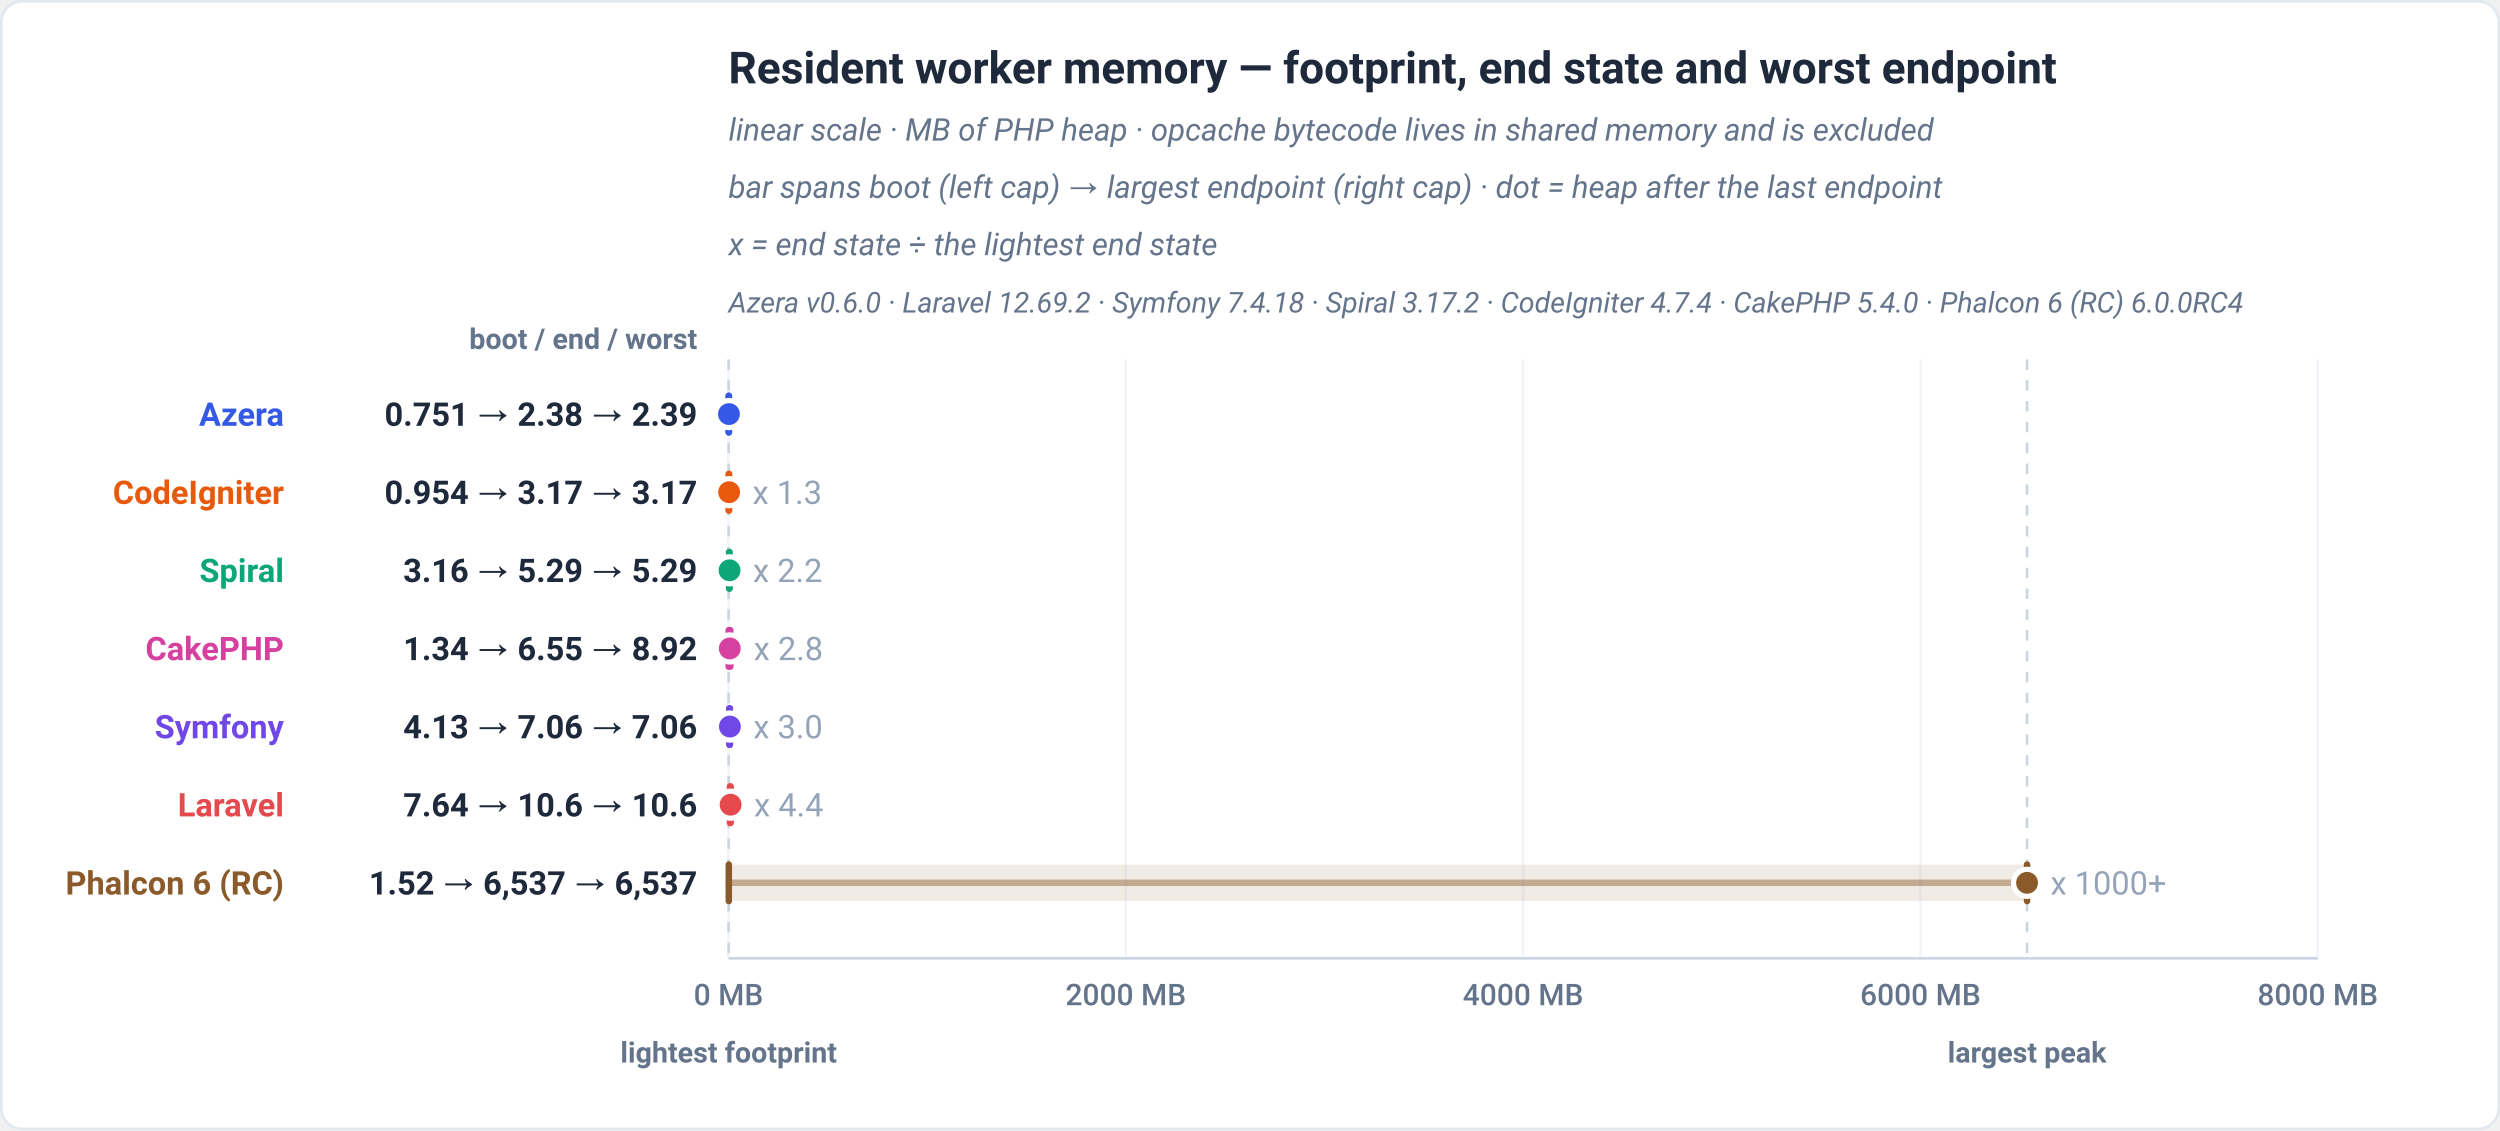
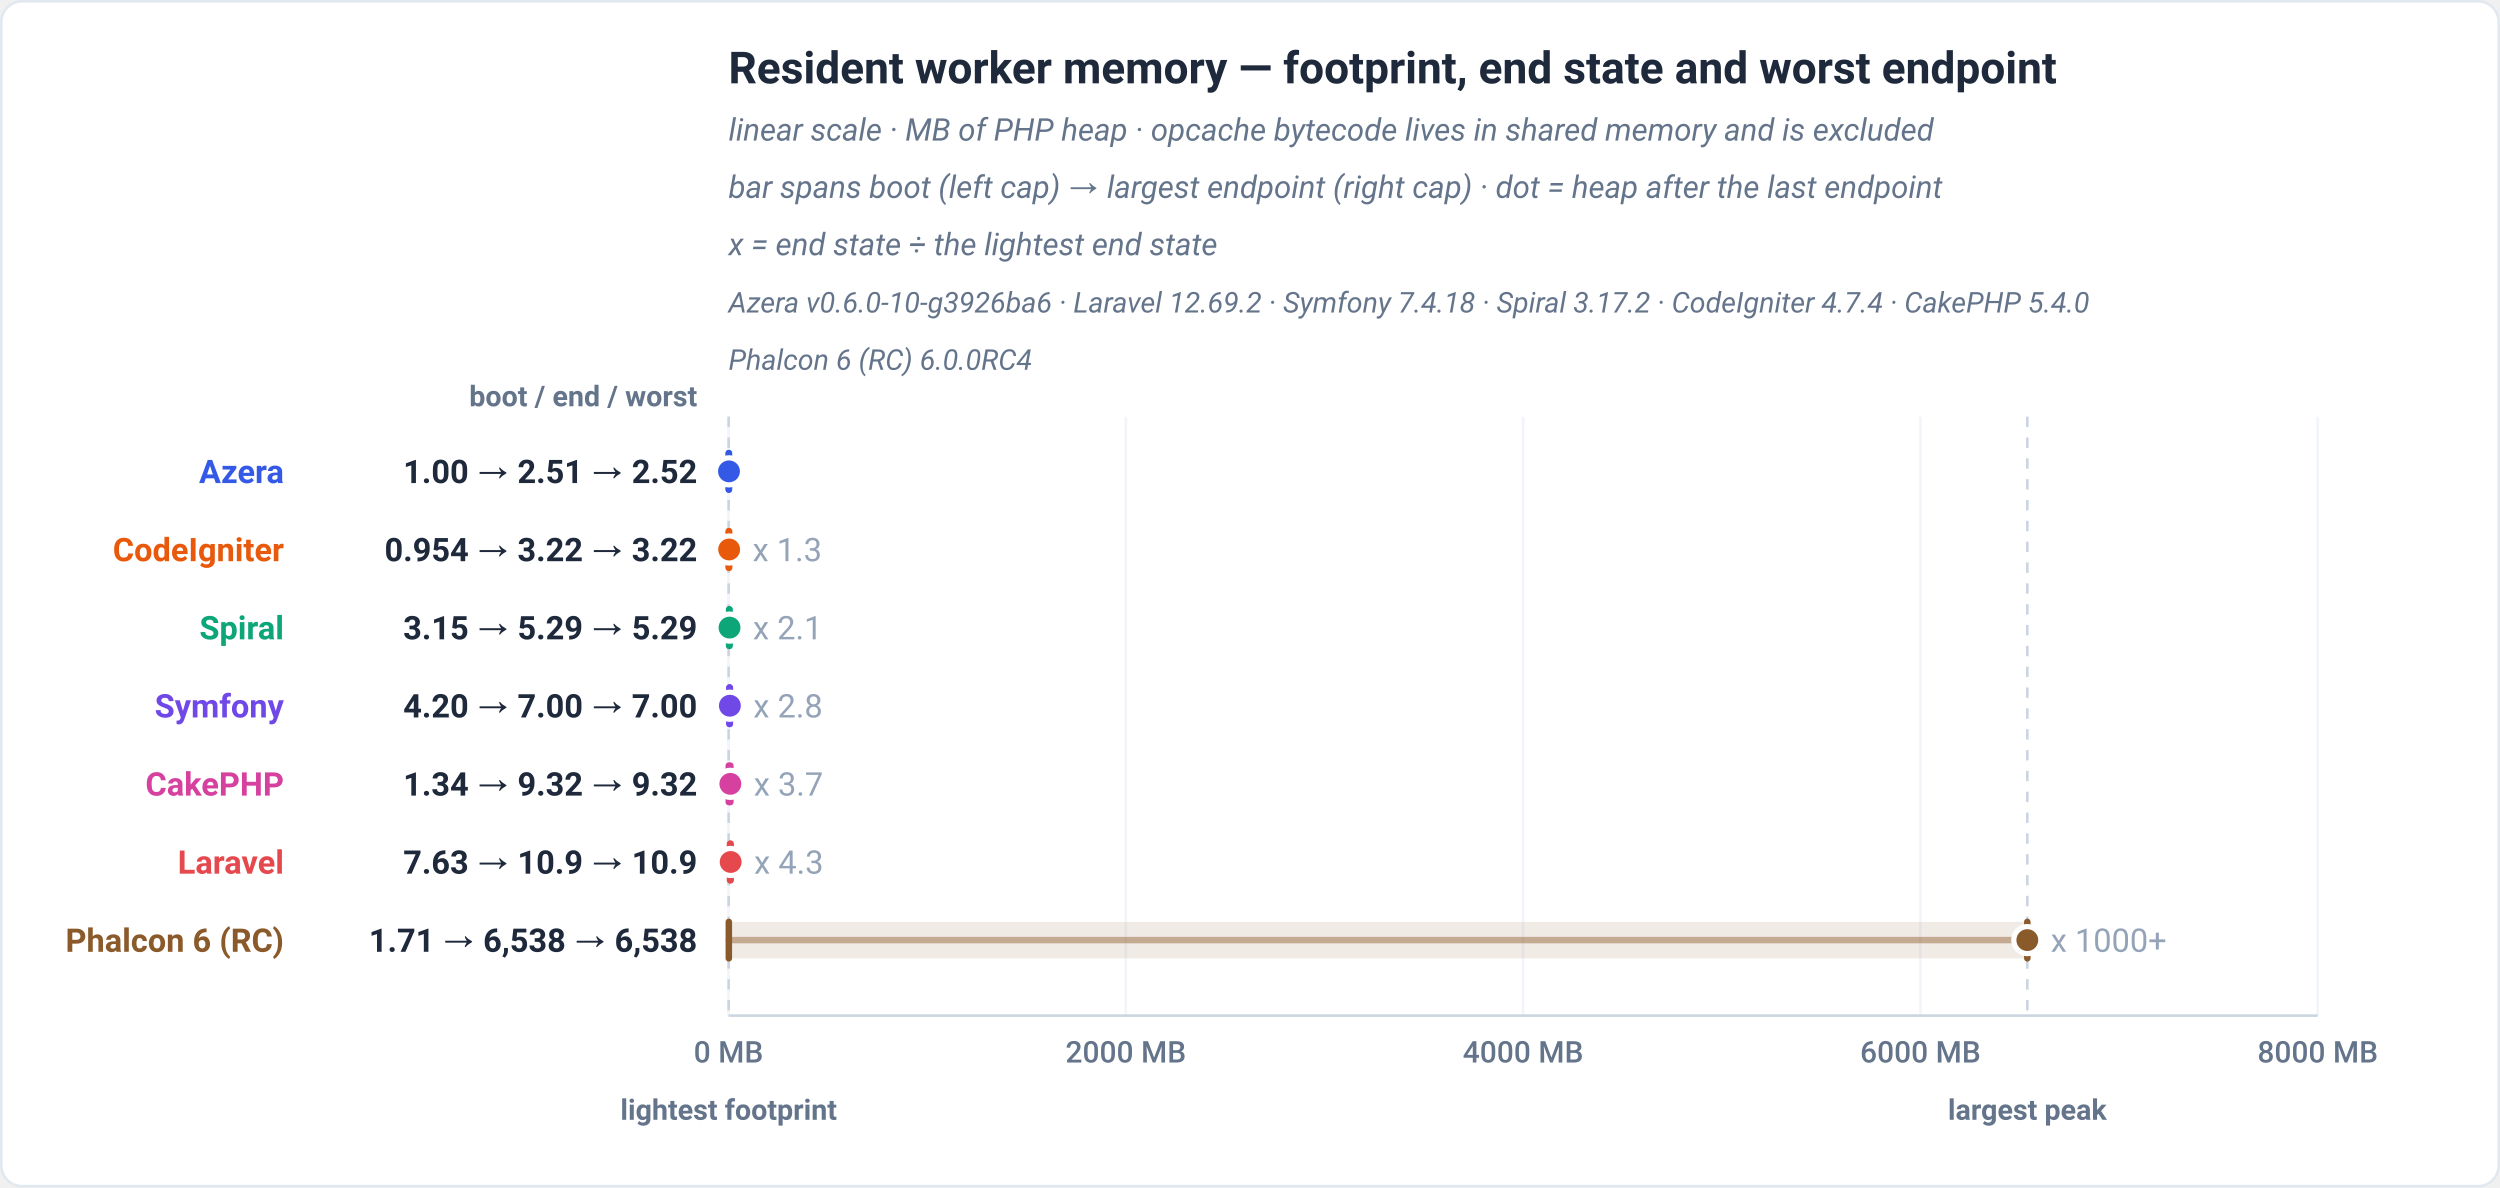
- <svg xmlns="http://www.w3.org/2000/svg" viewBox="0 0 960 434" width="960" height="434" role="img" font-family="-apple-system,BlinkMacSystemFont,'Segoe UI',Roboto,Helvetica,Arial,sans-serif">
-   <rect x="0.5" y="0.5" width="959" height="433" rx="8" fill="#ffffff" stroke="#e2e8f0" />
+ <svg xmlns="http://www.w3.org/2000/svg" viewBox="0 0 960 456" width="960" height="456" role="img" font-family="-apple-system,BlinkMacSystemFont,'Segoe UI',Roboto,Helvetica,Arial,sans-serif">
+   <rect x="0.5" y="0.5" width="959" height="455" rx="8" fill="#ffffff" stroke="#e2e8f0" />
  <text x="279.74" y="32" font-family="-apple-system,BlinkMacSystemFont,'Segoe UI',Roboto,Helvetica,Arial,sans-serif" font-size="17" font-weight="700" fill="#1e293b" text-anchor="start">Resident worker memory — footprint, end state and worst endpoint</text>
  <text x="279.74" y="54" font-family="-apple-system,BlinkMacSystemFont,'Segoe UI',Roboto,Helvetica,Arial,sans-serif" font-size="12" font-weight="400" fill="#64748b" text-anchor="start" font-style="italic">linear scale · MB of PHP heap · opcache bytecode lives in shared memory and is excluded</text>
  <text x="279.74" y="76" font-family="-apple-system,BlinkMacSystemFont,'Segoe UI',Roboto,Helvetica,Arial,sans-serif" font-size="12" font-weight="400" fill="#64748b" text-anchor="start" font-style="italic">bar spans boot (left cap) → largest endpoint (right cap) · dot = heap after the last endpoint</text>
  <text x="279.74" y="98" font-family="-apple-system,BlinkMacSystemFont,'Segoe UI',Roboto,Helvetica,Arial,sans-serif" font-size="12" font-weight="400" fill="#64748b" text-anchor="start" font-style="italic">x = end state ÷ the lightest end state</text>
-   <text x="279.74" y="120" font-family="-apple-system,BlinkMacSystemFont,'Segoe UI',Roboto,Helvetica,Arial,sans-serif" font-size="11" font-weight="400" fill="#64748b" text-anchor="start" font-style="italic">Azera v0.6.0 · Laravel 12.69.2 · Symfony 7.4.18 · Spiral 3.17.2 · CodeIgniter 4.7.4 · CakePHP 5.4.0 · Phalcon 6 (RC) 6.0.0RC4</text>
-   <text x="267.74" y="134" font-family="-apple-system,BlinkMacSystemFont,'Segoe UI',Roboto,Helvetica,Arial,sans-serif" font-size="11" font-weight="600" fill="#64748b" text-anchor="end">boot / end / worst</text>
-   <line x1="279.74" y1="138" x2="279.74" y2="368" stroke="#f1f5f9" stroke-width="1" />
-   <text x="279.74" y="386" font-family="-apple-system,BlinkMacSystemFont,'Segoe UI',Roboto,Helvetica,Arial,sans-serif" font-size="11.5" font-weight="500" fill="#64748b" text-anchor="middle">0 MB</text>
-   <line x1="432.31" y1="138" x2="432.31" y2="368" stroke="#f1f5f9" stroke-width="1" />
-   <text x="432.31" y="386" font-family="-apple-system,BlinkMacSystemFont,'Segoe UI',Roboto,Helvetica,Arial,sans-serif" font-size="11.5" font-weight="500" fill="#64748b" text-anchor="middle">2000 MB</text>
-   <line x1="584.87" y1="138" x2="584.87" y2="368" stroke="#f1f5f9" stroke-width="1" />
-   <text x="584.87" y="386" font-family="-apple-system,BlinkMacSystemFont,'Segoe UI',Roboto,Helvetica,Arial,sans-serif" font-size="11.5" font-weight="500" fill="#64748b" text-anchor="middle">4000 MB</text>
-   <line x1="737.44" y1="138" x2="737.44" y2="368" stroke="#f1f5f9" stroke-width="1" />
-   <text x="737.44" y="386" font-family="-apple-system,BlinkMacSystemFont,'Segoe UI',Roboto,Helvetica,Arial,sans-serif" font-size="11.5" font-weight="500" fill="#64748b" text-anchor="middle">6000 MB</text>
-   <line x1="890" y1="138" x2="890" y2="368" stroke="#f1f5f9" stroke-width="1" />
-   <text x="890" y="386" font-family="-apple-system,BlinkMacSystemFont,'Segoe UI',Roboto,Helvetica,Arial,sans-serif" font-size="11.5" font-weight="500" fill="#64748b" text-anchor="middle">8000 MB</text>
-   <line x1="279.8" y1="138" x2="279.8" y2="368" stroke="#cbd5e1" stroke-width="1" stroke-dasharray="4 4" />
-   <text x="279.8" y="408" font-family="-apple-system,BlinkMacSystemFont,'Segoe UI',Roboto,Helvetica,Arial,sans-serif" font-size="11" font-weight="600" fill="#64748b" text-anchor="middle">lightest footprint</text>
-   <line x1="778.39" y1="138" x2="778.39" y2="368" stroke="#cbd5e1" stroke-width="1" stroke-dasharray="4 4" />
-   <text x="778.39" y="408" font-family="-apple-system,BlinkMacSystemFont,'Segoe UI',Roboto,Helvetica,Arial,sans-serif" font-size="11" font-weight="600" fill="#64748b" text-anchor="middle">largest peak</text>
-   <line x1="279.74" y1="368" x2="890" y2="368" stroke="#cbd5e1" stroke-width="1" />
-   <rect x="279.74" y="152" width="0.18" height="14" fill="#3459e6" fill-opacity="0.12" />
-   <line x1="279.8" y1="159" x2="279.92" y2="159" stroke="#3459e6" stroke-width="2.5" stroke-linecap="round" opacity="0.45" />
-   <line x1="279.8" y1="152" x2="279.8" y2="166" stroke="#3459e6" stroke-width="2.5" stroke-linecap="round" />
-   <line x1="279.92" y1="152" x2="279.92" y2="166" stroke="#3459e6" stroke-width="2.5" stroke-linecap="round" />
-   <circle cx="279.92" cy="159" r="5.2" fill="#3459e6" stroke="#ffffff" stroke-width="2" />
-   <text x="109.02" y="163.5" font-family="-apple-system,BlinkMacSystemFont,'Segoe UI',Roboto,Helvetica,Arial,sans-serif" font-size="12.5" font-weight="700" fill="#3459e6" text-anchor="end">Azera</text>
-   <text x="267.74" y="163.5" font-family="-apple-system,BlinkMacSystemFont,'Segoe UI',Roboto,Helvetica,Arial,sans-serif" font-size="12.5" font-weight="700" fill="#1e293b" text-anchor="end">0.751 → 2.38 → 2.39</text>
-   <rect x="279.74" y="182" width="0.24" height="14" fill="#e8590c" fill-opacity="0.12" />
-   <line x1="279.81" y1="189" x2="279.98" y2="189" stroke="#e8590c" stroke-width="2.5" stroke-linecap="round" opacity="0.45" />
-   <line x1="279.81" y1="182" x2="279.81" y2="196" stroke="#e8590c" stroke-width="2.5" stroke-linecap="round" />
-   <line x1="279.98" y1="182" x2="279.98" y2="196" stroke="#e8590c" stroke-width="2.5" stroke-linecap="round" />
-   <circle cx="279.98" cy="189" r="5.2" fill="#e8590c" stroke="#ffffff" stroke-width="2" />
-   <text x="109.02" y="193.5" font-family="-apple-system,BlinkMacSystemFont,'Segoe UI',Roboto,Helvetica,Arial,sans-serif" font-size="12.5" font-weight="700" fill="#e8590c" text-anchor="end">CodeIgniter</text>
-   <text x="267.74" y="193.5" font-family="-apple-system,BlinkMacSystemFont,'Segoe UI',Roboto,Helvetica,Arial,sans-serif" font-size="12.5" font-weight="700" fill="#1e293b" text-anchor="end">0.954 → 3.17 → 3.17</text>
-   <text x="288.98" y="193.5" font-family="-apple-system,BlinkMacSystemFont,'Segoe UI',Roboto,Helvetica,Arial,sans-serif" font-size="12.5" font-weight="400" fill="#94a3b8" text-anchor="start" stroke="#ffffff" stroke-width="3" paint-order="stroke" stroke-linejoin="round">x 1.3</text>
-   <rect x="279.74" y="212" width="0.4" height="14" fill="#0ca678" fill-opacity="0.12" />
-   <line x1="279.98" y1="219" x2="280.14" y2="219" stroke="#0ca678" stroke-width="2.5" stroke-linecap="round" opacity="0.45" />
-   <line x1="279.98" y1="212" x2="279.98" y2="226" stroke="#0ca678" stroke-width="2.5" stroke-linecap="round" />
-   <line x1="280.14" y1="212" x2="280.14" y2="226" stroke="#0ca678" stroke-width="2.5" stroke-linecap="round" />
-   <circle cx="280.14" cy="219" r="5.2" fill="#0ca678" stroke="#ffffff" stroke-width="2" />
-   <text x="109.02" y="223.5" font-family="-apple-system,BlinkMacSystemFont,'Segoe UI',Roboto,Helvetica,Arial,sans-serif" font-size="12.5" font-weight="700" fill="#0ca678" text-anchor="end">Spiral</text>
-   <text x="267.74" y="223.5" font-family="-apple-system,BlinkMacSystemFont,'Segoe UI',Roboto,Helvetica,Arial,sans-serif" font-size="12.5" font-weight="700" fill="#1e293b" text-anchor="end">3.16 → 5.29 → 5.29</text>
-   <text x="289.14" y="223.5" font-family="-apple-system,BlinkMacSystemFont,'Segoe UI',Roboto,Helvetica,Arial,sans-serif" font-size="12.5" font-weight="400" fill="#94a3b8" text-anchor="start" stroke="#ffffff" stroke-width="3" paint-order="stroke" stroke-linejoin="round">x 2.2</text>
-   <rect x="279.74" y="242" width="0.5" height="14" fill="#d6409f" fill-opacity="0.12" />
-   <line x1="279.84" y1="249" x2="280.42" y2="249" stroke="#d6409f" stroke-width="2.5" stroke-linecap="round" opacity="0.45" />
-   <line x1="279.84" y1="242" x2="279.84" y2="256" stroke="#d6409f" stroke-width="2.5" stroke-linecap="round" />
-   <line x1="280.42" y1="242" x2="280.42" y2="256" stroke="#d6409f" stroke-width="2.5" stroke-linecap="round" />
-   <circle cx="280.24" cy="249" r="5.2" fill="#d6409f" stroke="#ffffff" stroke-width="2" />
-   <text x="109.02" y="253.5" font-family="-apple-system,BlinkMacSystemFont,'Segoe UI',Roboto,Helvetica,Arial,sans-serif" font-size="12.5" font-weight="700" fill="#d6409f" text-anchor="end">CakePHP</text>
-   <text x="267.74" y="253.5" font-family="-apple-system,BlinkMacSystemFont,'Segoe UI',Roboto,Helvetica,Arial,sans-serif" font-size="12.5" font-weight="700" fill="#1e293b" text-anchor="end">1.34 → 6.55 → 8.92</text>
-   <text x="289.42" y="253.5" font-family="-apple-system,BlinkMacSystemFont,'Segoe UI',Roboto,Helvetica,Arial,sans-serif" font-size="12.5" font-weight="400" fill="#94a3b8" text-anchor="start" stroke="#ffffff" stroke-width="3" paint-order="stroke" stroke-linejoin="round">x 2.8</text>
-   <rect x="279.74" y="272" width="0.54" height="14" fill="#7048e8" fill-opacity="0.12" />
-   <line x1="280.06" y1="279" x2="280.28" y2="279" stroke="#7048e8" stroke-width="2.5" stroke-linecap="round" opacity="0.45" />
-   <line x1="280.06" y1="272" x2="280.06" y2="286" stroke="#7048e8" stroke-width="2.5" stroke-linecap="round" />
-   <line x1="280.28" y1="272" x2="280.28" y2="286" stroke="#7048e8" stroke-width="2.5" stroke-linecap="round" />
-   <circle cx="280.28" cy="279" r="5.2" fill="#7048e8" stroke="#ffffff" stroke-width="2" />
-   <text x="109.02" y="283.5" font-family="-apple-system,BlinkMacSystemFont,'Segoe UI',Roboto,Helvetica,Arial,sans-serif" font-size="12.5" font-weight="700" fill="#7048e8" text-anchor="end">Symfony</text>
-   <text x="267.74" y="283.5" font-family="-apple-system,BlinkMacSystemFont,'Segoe UI',Roboto,Helvetica,Arial,sans-serif" font-size="12.5" font-weight="700" fill="#1e293b" text-anchor="end">4.13 → 7.06 → 7.06</text>
-   <text x="289.28" y="283.5" font-family="-apple-system,BlinkMacSystemFont,'Segoe UI',Roboto,Helvetica,Arial,sans-serif" font-size="12.5" font-weight="400" fill="#94a3b8" text-anchor="start" stroke="#ffffff" stroke-width="3" paint-order="stroke" stroke-linejoin="round">x 3.0</text>
-   <rect x="279.74" y="302" width="0.81" height="14" fill="#e5484d" fill-opacity="0.12" />
-   <line x1="280.32" y1="309" x2="280.55" y2="309" stroke="#e5484d" stroke-width="2.5" stroke-linecap="round" opacity="0.45" />
-   <line x1="280.32" y1="302" x2="280.32" y2="316" stroke="#e5484d" stroke-width="2.5" stroke-linecap="round" />
-   <line x1="280.55" y1="302" x2="280.55" y2="316" stroke="#e5484d" stroke-width="2.5" stroke-linecap="round" />
-   <circle cx="280.55" cy="309" r="5.2" fill="#e5484d" stroke="#ffffff" stroke-width="2" />
-   <text x="109.02" y="313.5" font-family="-apple-system,BlinkMacSystemFont,'Segoe UI',Roboto,Helvetica,Arial,sans-serif" font-size="12.5" font-weight="700" fill="#e5484d" text-anchor="end">Laravel</text>
-   <text x="267.74" y="313.5" font-family="-apple-system,BlinkMacSystemFont,'Segoe UI',Roboto,Helvetica,Arial,sans-serif" font-size="12.5" font-weight="700" fill="#1e293b" text-anchor="end">7.64 → 10.6 → 10.6</text>
-   <text x="289.55" y="313.5" font-family="-apple-system,BlinkMacSystemFont,'Segoe UI',Roboto,Helvetica,Arial,sans-serif" font-size="12.5" font-weight="400" fill="#94a3b8" text-anchor="start" stroke="#ffffff" stroke-width="3" paint-order="stroke" stroke-linejoin="round">x 4.4</text>
-   <rect x="279.74" y="332" width="498.65" height="14" fill="#8b5a2b" fill-opacity="0.12" />
-   <line x1="279.86" y1="339" x2="778.39" y2="339" stroke="#8b5a2b" stroke-width="2.5" stroke-linecap="round" opacity="0.45" />
-   <line x1="279.86" y1="332" x2="279.86" y2="346" stroke="#8b5a2b" stroke-width="2.5" stroke-linecap="round" />
-   <line x1="778.39" y1="332" x2="778.39" y2="346" stroke="#8b5a2b" stroke-width="2.5" stroke-linecap="round" />
-   <circle cx="778.39" cy="339" r="5.2" fill="#8b5a2b" stroke="#ffffff" stroke-width="2" />
-   <text x="109.02" y="343.5" font-family="-apple-system,BlinkMacSystemFont,'Segoe UI',Roboto,Helvetica,Arial,sans-serif" font-size="12.5" font-weight="700" fill="#8b5a2b" text-anchor="end">Phalcon 6 (RC)</text>
-   <text x="267.74" y="343.5" font-family="-apple-system,BlinkMacSystemFont,'Segoe UI',Roboto,Helvetica,Arial,sans-serif" font-size="12.5" font-weight="700" fill="#1e293b" text-anchor="end">1.52 → 6,537 → 6,537</text>
-   <text x="787.39" y="343.5" font-family="-apple-system,BlinkMacSystemFont,'Segoe UI',Roboto,Helvetica,Arial,sans-serif" font-size="12.5" font-weight="400" fill="#94a3b8" text-anchor="start" stroke="#ffffff" stroke-width="3" paint-order="stroke" stroke-linejoin="round">x 1000+</text>
+   <text x="279.74" y="120" font-family="-apple-system,BlinkMacSystemFont,'Segoe UI',Roboto,Helvetica,Arial,sans-serif" font-size="11" font-weight="400" fill="#64748b" text-anchor="start" font-style="italic">Azera v0.6.0-10-g3926ba6 · Laravel 12.69.2 · Symfony 7.4.18 · Spiral 3.17.2 · CodeIgniter 4.7.4 · CakePHP 5.4.0</text>
+   <text x="279.74" y="142" font-family="-apple-system,BlinkMacSystemFont,'Segoe UI',Roboto,Helvetica,Arial,sans-serif" font-size="11" font-weight="400" fill="#64748b" text-anchor="start" font-style="italic">Phalcon 6 (RC) 6.0.0RC4</text>
+   <text x="267.74" y="156" font-family="-apple-system,BlinkMacSystemFont,'Segoe UI',Roboto,Helvetica,Arial,sans-serif" font-size="11" font-weight="600" fill="#64748b" text-anchor="end">boot / end / worst</text>
+   <line x1="279.74" y1="160" x2="279.74" y2="390" stroke="#f1f5f9" stroke-width="1" />
+   <text x="279.74" y="408" font-family="-apple-system,BlinkMacSystemFont,'Segoe UI',Roboto,Helvetica,Arial,sans-serif" font-size="11.5" font-weight="500" fill="#64748b" text-anchor="middle">0 MB</text>
+   <line x1="432.31" y1="160" x2="432.31" y2="390" stroke="#f1f5f9" stroke-width="1" />
+   <text x="432.31" y="408" font-family="-apple-system,BlinkMacSystemFont,'Segoe UI',Roboto,Helvetica,Arial,sans-serif" font-size="11.5" font-weight="500" fill="#64748b" text-anchor="middle">2000 MB</text>
+   <line x1="584.87" y1="160" x2="584.87" y2="390" stroke="#f1f5f9" stroke-width="1" />
+   <text x="584.87" y="408" font-family="-apple-system,BlinkMacSystemFont,'Segoe UI',Roboto,Helvetica,Arial,sans-serif" font-size="11.5" font-weight="500" fill="#64748b" text-anchor="middle">4000 MB</text>
+   <line x1="737.44" y1="160" x2="737.44" y2="390" stroke="#f1f5f9" stroke-width="1" />
+   <text x="737.44" y="408" font-family="-apple-system,BlinkMacSystemFont,'Segoe UI',Roboto,Helvetica,Arial,sans-serif" font-size="11.5" font-weight="500" fill="#64748b" text-anchor="middle">6000 MB</text>
+   <line x1="890" y1="160" x2="890" y2="390" stroke="#f1f5f9" stroke-width="1" />
+   <text x="890" y="408" font-family="-apple-system,BlinkMacSystemFont,'Segoe UI',Roboto,Helvetica,Arial,sans-serif" font-size="11.5" font-weight="500" fill="#64748b" text-anchor="middle">8000 MB</text>
+   <line x1="279.81" y1="160" x2="279.81" y2="390" stroke="#cbd5e1" stroke-width="1" stroke-dasharray="4 4" />
+   <text x="279.81" y="430" font-family="-apple-system,BlinkMacSystemFont,'Segoe UI',Roboto,Helvetica,Arial,sans-serif" font-size="11" font-weight="600" fill="#64748b" text-anchor="middle">lightest footprint</text>
+   <line x1="778.49" y1="160" x2="778.49" y2="390" stroke="#cbd5e1" stroke-width="1" stroke-dasharray="4 4" />
+   <text x="778.49" y="430" font-family="-apple-system,BlinkMacSystemFont,'Segoe UI',Roboto,Helvetica,Arial,sans-serif" font-size="11" font-weight="600" fill="#64748b" text-anchor="middle">largest peak</text>
+   <line x1="279.74" y1="390" x2="890" y2="390" stroke="#cbd5e1" stroke-width="1" />
+   <rect x="279.74" y="174" width="0.19" height="14" fill="#3459e6" fill-opacity="0.12" />
+   <line x1="279.82" y1="181" x2="279.93" y2="181" stroke="#3459e6" stroke-width="2.5" stroke-linecap="round" opacity="0.45" />
+   <line x1="279.82" y1="174" x2="279.82" y2="188" stroke="#3459e6" stroke-width="2.5" stroke-linecap="round" />
+   <line x1="279.93" y1="174" x2="279.93" y2="188" stroke="#3459e6" stroke-width="2.5" stroke-linecap="round" />
+   <circle cx="279.93" cy="181" r="5.2" fill="#3459e6" stroke="#ffffff" stroke-width="2" />
+   <text x="109.02" y="185.5" font-family="-apple-system,BlinkMacSystemFont,'Segoe UI',Roboto,Helvetica,Arial,sans-serif" font-size="12.5" font-weight="700" fill="#3459e6" text-anchor="end">Azera</text>
+   <text x="267.74" y="185.5" font-family="-apple-system,BlinkMacSystemFont,'Segoe UI',Roboto,Helvetica,Arial,sans-serif" font-size="12.5" font-weight="700" fill="#1e293b" text-anchor="end">1.00 → 2.51 → 2.52</text>
+   <rect x="279.74" y="204" width="0.25" height="14" fill="#e8590c" fill-opacity="0.12" />
+   <line x1="279.81" y1="211" x2="279.99" y2="211" stroke="#e8590c" stroke-width="2.5" stroke-linecap="round" opacity="0.45" />
+   <line x1="279.81" y1="204" x2="279.81" y2="218" stroke="#e8590c" stroke-width="2.5" stroke-linecap="round" />
+   <line x1="279.99" y1="204" x2="279.99" y2="218" stroke="#e8590c" stroke-width="2.5" stroke-linecap="round" />
+   <circle cx="279.99" cy="211" r="5.2" fill="#e8590c" stroke="#ffffff" stroke-width="2" />
+   <text x="109.02" y="215.5" font-family="-apple-system,BlinkMacSystemFont,'Segoe UI',Roboto,Helvetica,Arial,sans-serif" font-size="12.5" font-weight="700" fill="#e8590c" text-anchor="end">CodeIgniter</text>
+   <text x="267.74" y="215.5" font-family="-apple-system,BlinkMacSystemFont,'Segoe UI',Roboto,Helvetica,Arial,sans-serif" font-size="12.5" font-weight="700" fill="#1e293b" text-anchor="end">0.954 → 3.22 → 3.22</text>
+   <text x="288.99" y="215.5" font-family="-apple-system,BlinkMacSystemFont,'Segoe UI',Roboto,Helvetica,Arial,sans-serif" font-size="12.5" font-weight="400" fill="#94a3b8" text-anchor="start" stroke="#ffffff" stroke-width="3" paint-order="stroke" stroke-linejoin="round">x 1.3</text>
+   <rect x="279.74" y="234" width="0.4" height="14" fill="#0ca678" fill-opacity="0.12" />
+   <line x1="279.98" y1="241" x2="280.14" y2="241" stroke="#0ca678" stroke-width="2.5" stroke-linecap="round" opacity="0.45" />
+   <line x1="279.98" y1="234" x2="279.98" y2="248" stroke="#0ca678" stroke-width="2.5" stroke-linecap="round" />
+   <line x1="280.14" y1="234" x2="280.14" y2="248" stroke="#0ca678" stroke-width="2.5" stroke-linecap="round" />
+   <circle cx="280.14" cy="241" r="5.2" fill="#0ca678" stroke="#ffffff" stroke-width="2" />
+   <text x="109.02" y="245.5" font-family="-apple-system,BlinkMacSystemFont,'Segoe UI',Roboto,Helvetica,Arial,sans-serif" font-size="12.5" font-weight="700" fill="#0ca678" text-anchor="end">Spiral</text>
+   <text x="267.74" y="245.5" font-family="-apple-system,BlinkMacSystemFont,'Segoe UI',Roboto,Helvetica,Arial,sans-serif" font-size="12.5" font-weight="700" fill="#1e293b" text-anchor="end">3.15 → 5.29 → 5.29</text>
+   <text x="289.14" y="245.5" font-family="-apple-system,BlinkMacSystemFont,'Segoe UI',Roboto,Helvetica,Arial,sans-serif" font-size="12.5" font-weight="400" fill="#94a3b8" text-anchor="start" stroke="#ffffff" stroke-width="3" paint-order="stroke" stroke-linejoin="round">x 2.1</text>
+   <rect x="279.74" y="264" width="0.53" height="14" fill="#7048e8" fill-opacity="0.12" />
+   <line x1="280.06" y1="271" x2="280.27" y2="271" stroke="#7048e8" stroke-width="2.5" stroke-linecap="round" opacity="0.45" />
+   <line x1="280.06" y1="264" x2="280.06" y2="278" stroke="#7048e8" stroke-width="2.5" stroke-linecap="round" />
+   <line x1="280.27" y1="264" x2="280.27" y2="278" stroke="#7048e8" stroke-width="2.5" stroke-linecap="round" />
+   <circle cx="280.27" cy="271" r="5.2" fill="#7048e8" stroke="#ffffff" stroke-width="2" />
+   <text x="109.02" y="275.5" font-family="-apple-system,BlinkMacSystemFont,'Segoe UI',Roboto,Helvetica,Arial,sans-serif" font-size="12.5" font-weight="700" fill="#7048e8" text-anchor="end">Symfony</text>
+   <text x="267.74" y="275.5" font-family="-apple-system,BlinkMacSystemFont,'Segoe UI',Roboto,Helvetica,Arial,sans-serif" font-size="12.5" font-weight="700" fill="#1e293b" text-anchor="end">4.20 → 7.00 → 7.00</text>
+   <text x="289.27" y="275.5" font-family="-apple-system,BlinkMacSystemFont,'Segoe UI',Roboto,Helvetica,Arial,sans-serif" font-size="12.5" font-weight="400" fill="#94a3b8" text-anchor="start" stroke="#ffffff" stroke-width="3" paint-order="stroke" stroke-linejoin="round">x 2.8</text>
+   <rect x="279.74" y="294" width="0.71" height="14" fill="#d6409f" fill-opacity="0.12" />
+   <line x1="279.84" y1="301" x2="280.45" y2="301" stroke="#d6409f" stroke-width="2.5" stroke-linecap="round" opacity="0.45" />
+   <line x1="279.84" y1="294" x2="279.84" y2="308" stroke="#d6409f" stroke-width="2.5" stroke-linecap="round" />
+   <line x1="280.45" y1="294" x2="280.45" y2="308" stroke="#d6409f" stroke-width="2.5" stroke-linecap="round" />
+   <circle cx="280.45" cy="301" r="5.2" fill="#d6409f" stroke="#ffffff" stroke-width="2" />
+   <text x="109.02" y="305.5" font-family="-apple-system,BlinkMacSystemFont,'Segoe UI',Roboto,Helvetica,Arial,sans-serif" font-size="12.5" font-weight="700" fill="#d6409f" text-anchor="end">CakePHP</text>
+   <text x="267.74" y="305.5" font-family="-apple-system,BlinkMacSystemFont,'Segoe UI',Roboto,Helvetica,Arial,sans-serif" font-size="12.5" font-weight="700" fill="#1e293b" text-anchor="end">1.34 → 9.32 → 9.32</text>
+   <text x="289.45" y="305.5" font-family="-apple-system,BlinkMacSystemFont,'Segoe UI',Roboto,Helvetica,Arial,sans-serif" font-size="12.5" font-weight="400" fill="#94a3b8" text-anchor="start" stroke="#ffffff" stroke-width="3" paint-order="stroke" stroke-linejoin="round">x 3.7</text>
+   <rect x="279.74" y="324" width="0.83" height="14" fill="#e5484d" fill-opacity="0.12" />
+   <line x1="280.32" y1="331" x2="280.57" y2="331" stroke="#e5484d" stroke-width="2.5" stroke-linecap="round" opacity="0.45" />
+   <line x1="280.32" y1="324" x2="280.32" y2="338" stroke="#e5484d" stroke-width="2.5" stroke-linecap="round" />
+   <line x1="280.57" y1="324" x2="280.57" y2="338" stroke="#e5484d" stroke-width="2.5" stroke-linecap="round" />
+   <circle cx="280.57" cy="331" r="5.2" fill="#e5484d" stroke="#ffffff" stroke-width="2" />
+   <text x="109.02" y="335.5" font-family="-apple-system,BlinkMacSystemFont,'Segoe UI',Roboto,Helvetica,Arial,sans-serif" font-size="12.5" font-weight="700" fill="#e5484d" text-anchor="end">Laravel</text>
+   <text x="267.74" y="335.5" font-family="-apple-system,BlinkMacSystemFont,'Segoe UI',Roboto,Helvetica,Arial,sans-serif" font-size="12.5" font-weight="700" fill="#1e293b" text-anchor="end">7.63 → 10.9 → 10.9</text>
+   <text x="289.57" y="335.5" font-family="-apple-system,BlinkMacSystemFont,'Segoe UI',Roboto,Helvetica,Arial,sans-serif" font-size="12.5" font-weight="400" fill="#94a3b8" text-anchor="start" stroke="#ffffff" stroke-width="3" paint-order="stroke" stroke-linejoin="round">x 4.3</text>
+   <rect x="279.74" y="354" width="498.75" height="14" fill="#8b5a2b" fill-opacity="0.12" />
+   <line x1="279.87" y1="361" x2="778.49" y2="361" stroke="#8b5a2b" stroke-width="2.5" stroke-linecap="round" opacity="0.45" />
+   <line x1="279.87" y1="354" x2="279.87" y2="368" stroke="#8b5a2b" stroke-width="2.5" stroke-linecap="round" />
+   <line x1="778.49" y1="354" x2="778.49" y2="368" stroke="#8b5a2b" stroke-width="2.5" stroke-linecap="round" />
+   <circle cx="778.49" cy="361" r="5.2" fill="#8b5a2b" stroke="#ffffff" stroke-width="2" />
+   <text x="109.02" y="365.5" font-family="-apple-system,BlinkMacSystemFont,'Segoe UI',Roboto,Helvetica,Arial,sans-serif" font-size="12.5" font-weight="700" fill="#8b5a2b" text-anchor="end">Phalcon 6 (RC)</text>
+   <text x="267.74" y="365.5" font-family="-apple-system,BlinkMacSystemFont,'Segoe UI',Roboto,Helvetica,Arial,sans-serif" font-size="12.5" font-weight="700" fill="#1e293b" text-anchor="end">1.71 → 6,538 → 6,538</text>
+   <text x="787.49" y="365.5" font-family="-apple-system,BlinkMacSystemFont,'Segoe UI',Roboto,Helvetica,Arial,sans-serif" font-size="12.5" font-weight="400" fill="#94a3b8" text-anchor="start" stroke="#ffffff" stroke-width="3" paint-order="stroke" stroke-linejoin="round">x 1000+</text>
</svg>
